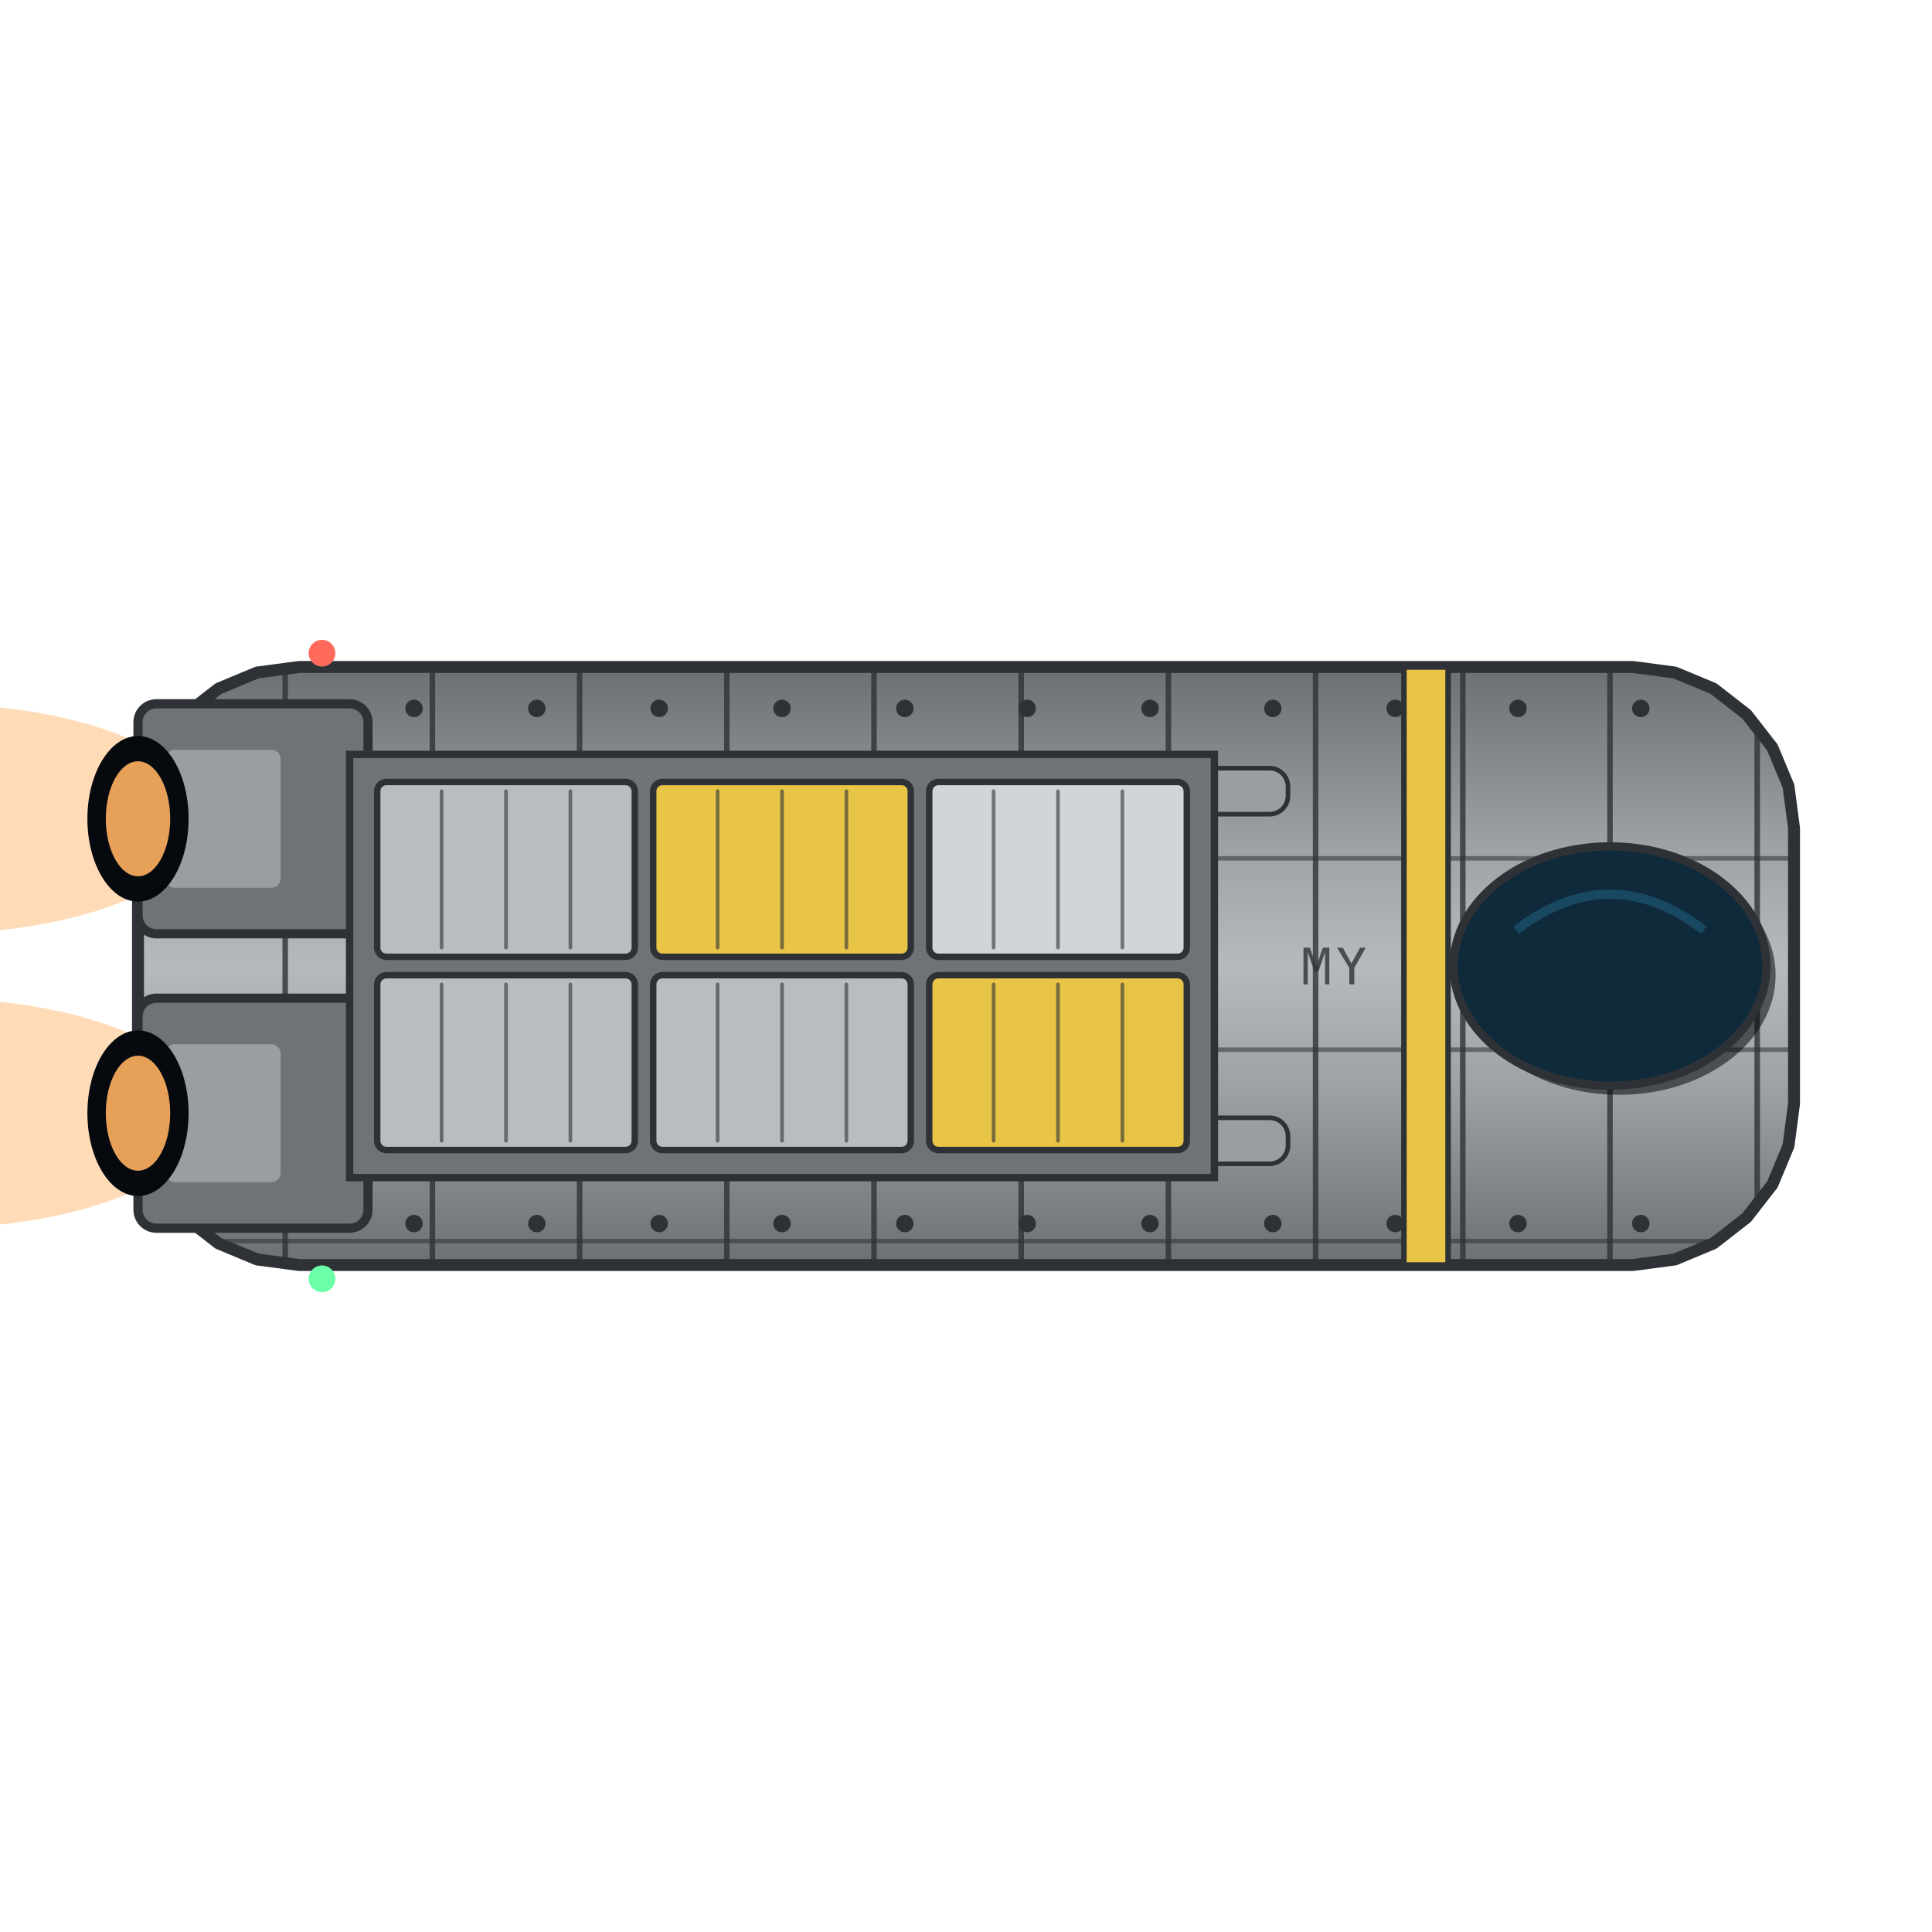
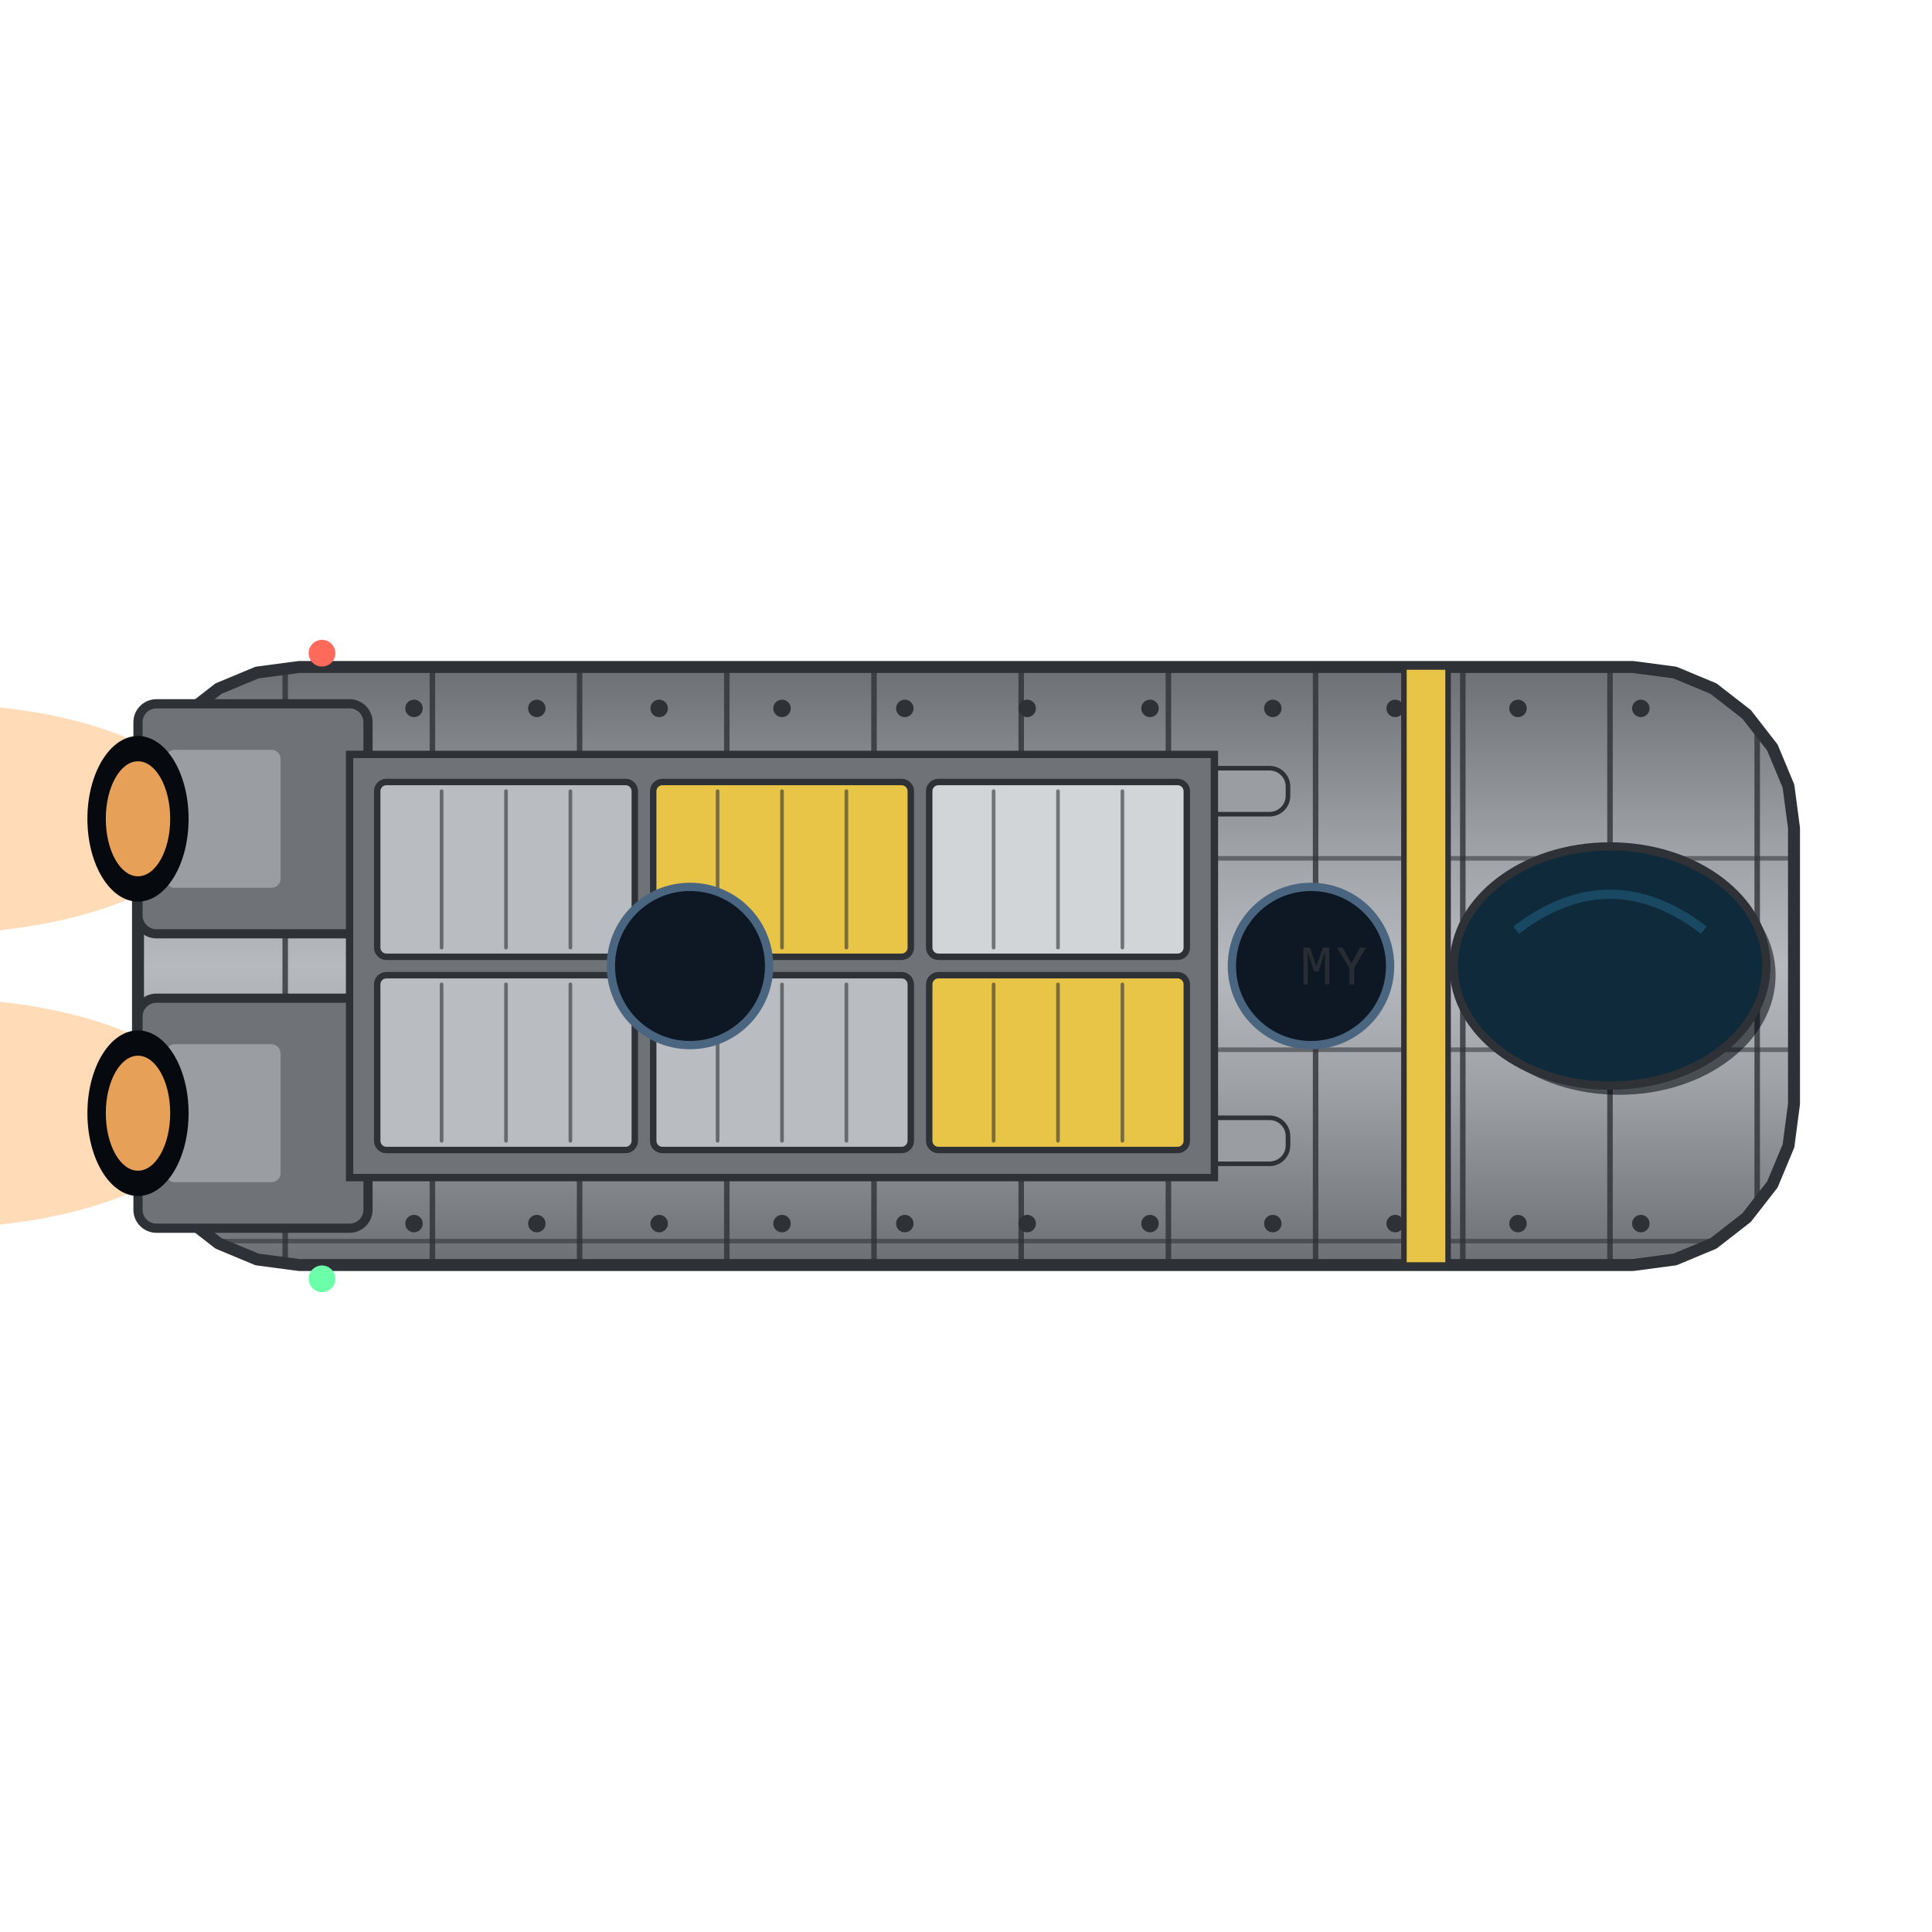
<svg xmlns="http://www.w3.org/2000/svg" viewBox="-21.00 -21.00 42.00 42.00">
  <defs>
    <linearGradient id="merHull" x1="0" y1="0" x2="0" y2="1">
      <stop offset="0" stop-color="#6c7075" />
      <stop offset="0.3" stop-color="#9ea2a7" />
      <stop offset="0.5" stop-color="#b6babe" />
      <stop offset="0.7" stop-color="#9ea2a7" />
      <stop offset="1" stop-color="#6c7075" />
    </linearGradient>
  </defs>
  <ellipse cx="-22.50" cy="3.20" rx="6.00" ry="2.50" fill="#ffb060" opacity="0.45" />
  <ellipse cx="-22.50" cy="-3.20" rx="6.00" ry="2.50" fill="#ffb060" opacity="0.45" />
  <polygon points="14.50,-6.50 15.41,-6.38 16.25,-6.03 16.97,-5.47 17.53,-4.75 17.88,-3.91 18.00,-3.00 18.00,3.00 17.88,3.91 17.53,4.75 16.97,5.47 16.25,6.03 15.41,6.38 14.50,6.50 -14.50,6.50 -15.41,6.38 -16.25,6.03 -16.97,5.47 -17.53,4.75 -17.88,3.91 -18.00,3.00 -18.00,-3.00 -17.88,-3.91 -17.53,-4.75 -16.97,-5.47 -16.25,-6.03 -15.41,-6.38 -14.50,-6.50" fill="url(#merHull)" stroke="#2e3237" stroke-width="0.26" stroke-linejoin="round" />
  <clipPath id="c-mer-skua-1">
    <polygon points="14.50,-6.50 15.41,-6.38 16.25,-6.03 16.97,-5.47 17.53,-4.75 17.88,-3.91 18.00,-3.00 18.00,3.00 17.88,3.91 17.53,4.75 16.97,5.47 16.25,6.03 15.41,6.38 14.50,6.50 -14.50,6.50 -15.41,6.38 -16.25,6.03 -16.97,5.47 -17.53,4.75 -17.88,3.91 -18.00,3.00 -18.00,-3.00 -17.88,-3.91 -17.53,-4.75 -16.97,-5.47 -16.25,-6.03 -15.41,-6.38 -14.50,-6.50" />
  </clipPath>
  <g clip-path="url(#c-mer-skua-1)">
    <line x1="-14.80" y1="-6.50" x2="-14.80" y2="6.50" stroke="#2e3237" stroke-width="0.12" stroke-linecap="round" opacity="0.8" />
    <line x1="-11.60" y1="-6.50" x2="-11.60" y2="6.50" stroke="#2e3237" stroke-width="0.12" stroke-linecap="round" opacity="0.8" />
    <line x1="-8.40" y1="-6.50" x2="-8.40" y2="6.50" stroke="#2e3237" stroke-width="0.12" stroke-linecap="round" opacity="0.8" />
    <line x1="-5.20" y1="-6.50" x2="-5.20" y2="6.50" stroke="#2e3237" stroke-width="0.12" stroke-linecap="round" opacity="0.8" />
    <line x1="-2.00" y1="-6.50" x2="-2.00" y2="6.50" stroke="#2e3237" stroke-width="0.12" stroke-linecap="round" opacity="0.8" />
    <line x1="1.20" y1="-6.50" x2="1.20" y2="6.50" stroke="#2e3237" stroke-width="0.12" stroke-linecap="round" opacity="0.8" />
    <line x1="4.40" y1="-6.50" x2="4.40" y2="6.50" stroke="#2e3237" stroke-width="0.12" stroke-linecap="round" opacity="0.8" />
    <line x1="7.60" y1="-6.50" x2="7.60" y2="6.50" stroke="#2e3237" stroke-width="0.12" stroke-linecap="round" opacity="0.8" />
    <line x1="10.80" y1="-6.50" x2="10.80" y2="6.50" stroke="#2e3237" stroke-width="0.12" stroke-linecap="round" opacity="0.8" />
    <line x1="14.00" y1="-6.50" x2="14.00" y2="6.50" stroke="#2e3237" stroke-width="0.12" stroke-linecap="round" opacity="0.8" />
    <line x1="17.20" y1="-6.50" x2="17.20" y2="6.50" stroke="#2e3237" stroke-width="0.12" stroke-linecap="round" opacity="0.8" />
    <line x1="-18.00" y1="-2.34" x2="18.00" y2="-2.34" stroke="#2e3237" stroke-width="0.1" stroke-linecap="round" opacity="0.55" />
    <line x1="-18.00" y1="1.82" x2="18.00" y2="1.82" stroke="#2e3237" stroke-width="0.1" stroke-linecap="round" opacity="0.55" />
    <line x1="-18.00" y1="5.98" x2="18.00" y2="5.98" stroke="#2e3237" stroke-width="0.1" stroke-linecap="round" opacity="0.55" />
  </g>
  <circle cx="-14.67" cy="-5.60" r="0.19" fill="#2e3237" stroke="none" stroke-width="0" />
  <circle cx="-12.00" cy="-5.60" r="0.19" fill="#2e3237" stroke="none" stroke-width="0" />
  <circle cx="-9.33" cy="-5.60" r="0.19" fill="#2e3237" stroke="none" stroke-width="0" />
  <circle cx="-6.67" cy="-5.60" r="0.19" fill="#2e3237" stroke="none" stroke-width="0" />
  <circle cx="-4.00" cy="-5.60" r="0.19" fill="#2e3237" stroke="none" stroke-width="0" />
  <circle cx="-1.33" cy="-5.60" r="0.19" fill="#2e3237" stroke="none" stroke-width="0" />
  <circle cx="1.33" cy="-5.60" r="0.19" fill="#2e3237" stroke="none" stroke-width="0" />
  <circle cx="4.00" cy="-5.60" r="0.19" fill="#2e3237" stroke="none" stroke-width="0" />
  <circle cx="6.67" cy="-5.60" r="0.19" fill="#2e3237" stroke="none" stroke-width="0" />
  <circle cx="9.33" cy="-5.60" r="0.19" fill="#2e3237" stroke="none" stroke-width="0" />
  <circle cx="12.00" cy="-5.60" r="0.19" fill="#2e3237" stroke="none" stroke-width="0" />
  <circle cx="14.67" cy="-5.60" r="0.19" fill="#2e3237" stroke="none" stroke-width="0" />
  <rect x="-15.00" y="-4.30" width="22.00" height="1.00" rx="0.4" fill="#9a9ea3" stroke="#2e3237" stroke-width="0.1" />
  <circle cx="-14.67" cy="5.60" r="0.19" fill="#2e3237" stroke="none" stroke-width="0" />
  <circle cx="-12.00" cy="5.60" r="0.19" fill="#2e3237" stroke="none" stroke-width="0" />
  <circle cx="-9.33" cy="5.60" r="0.19" fill="#2e3237" stroke="none" stroke-width="0" />
  <circle cx="-6.67" cy="5.60" r="0.19" fill="#2e3237" stroke="none" stroke-width="0" />
  <circle cx="-4.00" cy="5.60" r="0.19" fill="#2e3237" stroke="none" stroke-width="0" />
  <circle cx="-1.33" cy="5.60" r="0.19" fill="#2e3237" stroke="none" stroke-width="0" />
  <circle cx="1.33" cy="5.60" r="0.19" fill="#2e3237" stroke="none" stroke-width="0" />
  <circle cx="4.00" cy="5.60" r="0.19" fill="#2e3237" stroke="none" stroke-width="0" />
  <circle cx="6.67" cy="5.60" r="0.19" fill="#2e3237" stroke="none" stroke-width="0" />
  <circle cx="9.33" cy="5.60" r="0.19" fill="#2e3237" stroke="none" stroke-width="0" />
  <circle cx="12.00" cy="5.60" r="0.19" fill="#2e3237" stroke="none" stroke-width="0" />
  <circle cx="14.67" cy="5.60" r="0.19" fill="#2e3237" stroke="none" stroke-width="0" />
  <rect x="-15.00" y="3.30" width="22.00" height="1.00" rx="0.4" fill="#9a9ea3" stroke="#2e3237" stroke-width="0.1" />
  <rect x="-18.00" y="-5.70" width="5.00" height="5.00" rx="0.4" fill="#6f7378" stroke="#2e3237" stroke-width="0.2" />
  <rect x="-17.40" y="-4.70" width="2.50" height="3.00" rx="0.2" fill="#9a9ea3" stroke="none" stroke-width="0" />
  <ellipse cx="-18.00" cy="-3.20" rx="1.10" ry="1.80" fill="#060a0f" />
  <ellipse cx="-18.00" cy="-3.20" rx="0.70" ry="1.25" fill="#ffb060" opacity="0.9" />
  <rect x="-18.00" y="0.70" width="5.00" height="5.00" rx="0.4" fill="#6f7378" stroke="#2e3237" stroke-width="0.2" />
  <rect x="-17.40" y="1.70" width="2.50" height="3.00" rx="0.2" fill="#9a9ea3" stroke="none" stroke-width="0" />
  <ellipse cx="-18.00" cy="3.20" rx="1.10" ry="1.80" fill="#060a0f" />
  <ellipse cx="-18.00" cy="3.20" rx="0.70" ry="1.25" fill="#ffb060" opacity="0.9" />
  <rect x="-13.40" y="-4.60" width="18.80" height="9.20" rx="0.0" fill="#6f7378" stroke="#2e3237" stroke-width="0.16" />
  <rect x="-12.80" y="-4.00" width="5.60" height="3.80" rx="0.2" fill="#b9bdc1" stroke="#2e3237" stroke-width="0.14" />
  <line x1="-11.40" y1="-3.80" x2="-11.40" y2="-0.40" stroke="#2e3237" stroke-width="0.08" stroke-linecap="round" opacity="0.6" />
  <line x1="-10.00" y1="-3.80" x2="-10.00" y2="-0.40" stroke="#2e3237" stroke-width="0.08" stroke-linecap="round" opacity="0.6" />
  <line x1="-8.60" y1="-3.80" x2="-8.60" y2="-0.40" stroke="#2e3237" stroke-width="0.08" stroke-linecap="round" opacity="0.6" />
  <rect x="-6.80" y="-4.00" width="5.60" height="3.80" rx="0.2" fill="#e8c547" stroke="#2e3237" stroke-width="0.14" />
  <line x1="-5.40" y1="-3.80" x2="-5.40" y2="-0.40" stroke="#2e3237" stroke-width="0.08" stroke-linecap="round" opacity="0.6" />
  <line x1="-4.00" y1="-3.80" x2="-4.00" y2="-0.40" stroke="#2e3237" stroke-width="0.08" stroke-linecap="round" opacity="0.6" />
  <line x1="-2.60" y1="-3.80" x2="-2.60" y2="-0.40" stroke="#2e3237" stroke-width="0.08" stroke-linecap="round" opacity="0.6" />
  <rect x="-0.80" y="-4.00" width="5.60" height="3.80" rx="0.2" fill="#d2d5d8" stroke="#2e3237" stroke-width="0.14" />
  <line x1="0.60" y1="-3.80" x2="0.60" y2="-0.40" stroke="#2e3237" stroke-width="0.08" stroke-linecap="round" opacity="0.6" />
  <line x1="2.00" y1="-3.80" x2="2.00" y2="-0.40" stroke="#2e3237" stroke-width="0.08" stroke-linecap="round" opacity="0.6" />
  <line x1="3.40" y1="-3.80" x2="3.40" y2="-0.40" stroke="#2e3237" stroke-width="0.08" stroke-linecap="round" opacity="0.6" />
  <rect x="-12.80" y="0.20" width="5.60" height="3.80" rx="0.2" fill="#b9bdc1" stroke="#2e3237" stroke-width="0.14" />
  <line x1="-11.40" y1="0.40" x2="-11.40" y2="3.80" stroke="#2e3237" stroke-width="0.08" stroke-linecap="round" opacity="0.6" />
  <line x1="-10.00" y1="0.40" x2="-10.00" y2="3.80" stroke="#2e3237" stroke-width="0.08" stroke-linecap="round" opacity="0.6" />
  <line x1="-8.60" y1="0.40" x2="-8.60" y2="3.80" stroke="#2e3237" stroke-width="0.08" stroke-linecap="round" opacity="0.6" />
  <rect x="-6.80" y="0.20" width="5.60" height="3.80" rx="0.2" fill="#b9bdc1" stroke="#2e3237" stroke-width="0.14" />
  <line x1="-5.40" y1="0.40" x2="-5.40" y2="3.80" stroke="#2e3237" stroke-width="0.08" stroke-linecap="round" opacity="0.6" />
  <line x1="-4.00" y1="0.40" x2="-4.00" y2="3.80" stroke="#2e3237" stroke-width="0.08" stroke-linecap="round" opacity="0.6" />
  <line x1="-2.60" y1="0.40" x2="-2.60" y2="3.80" stroke="#2e3237" stroke-width="0.08" stroke-linecap="round" opacity="0.6" />
  <rect x="-0.80" y="0.20" width="5.60" height="3.80" rx="0.2" fill="#e8c547" stroke="#2e3237" stroke-width="0.14" />
  <line x1="0.60" y1="0.40" x2="0.60" y2="3.80" stroke="#2e3237" stroke-width="0.08" stroke-linecap="round" opacity="0.6" />
  <line x1="2.00" y1="0.40" x2="2.00" y2="3.80" stroke="#2e3237" stroke-width="0.08" stroke-linecap="round" opacity="0.6" />
  <line x1="3.40" y1="0.40" x2="3.40" y2="3.80" stroke="#2e3237" stroke-width="0.08" stroke-linecap="round" opacity="0.6" />
  <rect x="9.52" y="-6.50" width="0.96" height="13.00" rx="0.0" fill="#e8c547" stroke="#2e3237" stroke-width="0.12" />
  <ellipse cx="14.20" cy="0.20" rx="3.40" ry="2.60" fill="rgba(3,8,14,0.55)" />
  <ellipse cx="14.00" cy="0.00" rx="3.40" ry="2.60" fill="#0f2a3a" stroke="#2e3237" stroke-width="0.18" />
  <path d="M 11.96 -0.78 Q 14.00 -2.34 16.04 -0.78" fill="none" stroke="#1b4d66" stroke-width="0.2" opacity="0.9" />
+   <circle cx="7.50" cy="0.00" r="1.72" fill="#0e1824" stroke="#4a6580" stroke-width="0.18" />
+   <circle cx="-6.00" cy="0.00" r="1.72" fill="#0e1824" stroke="#4a6580" stroke-width="0.18" />
  <circle cx="-14.00" cy="-6.80" r="0.29" fill="#ff6a5a" stroke="none" stroke-width="0" />
  <circle cx="-14.00" cy="6.80" r="0.29" fill="#6affa8" stroke="none" stroke-width="0" />
  <text x="8.00" y="0.40" font-family="IBM Plex Mono, monospace" font-size="1.10" fill="#2e3237" opacity="0.8" text-anchor="middle" letter-spacing="0.1">MY</text>
</svg>
